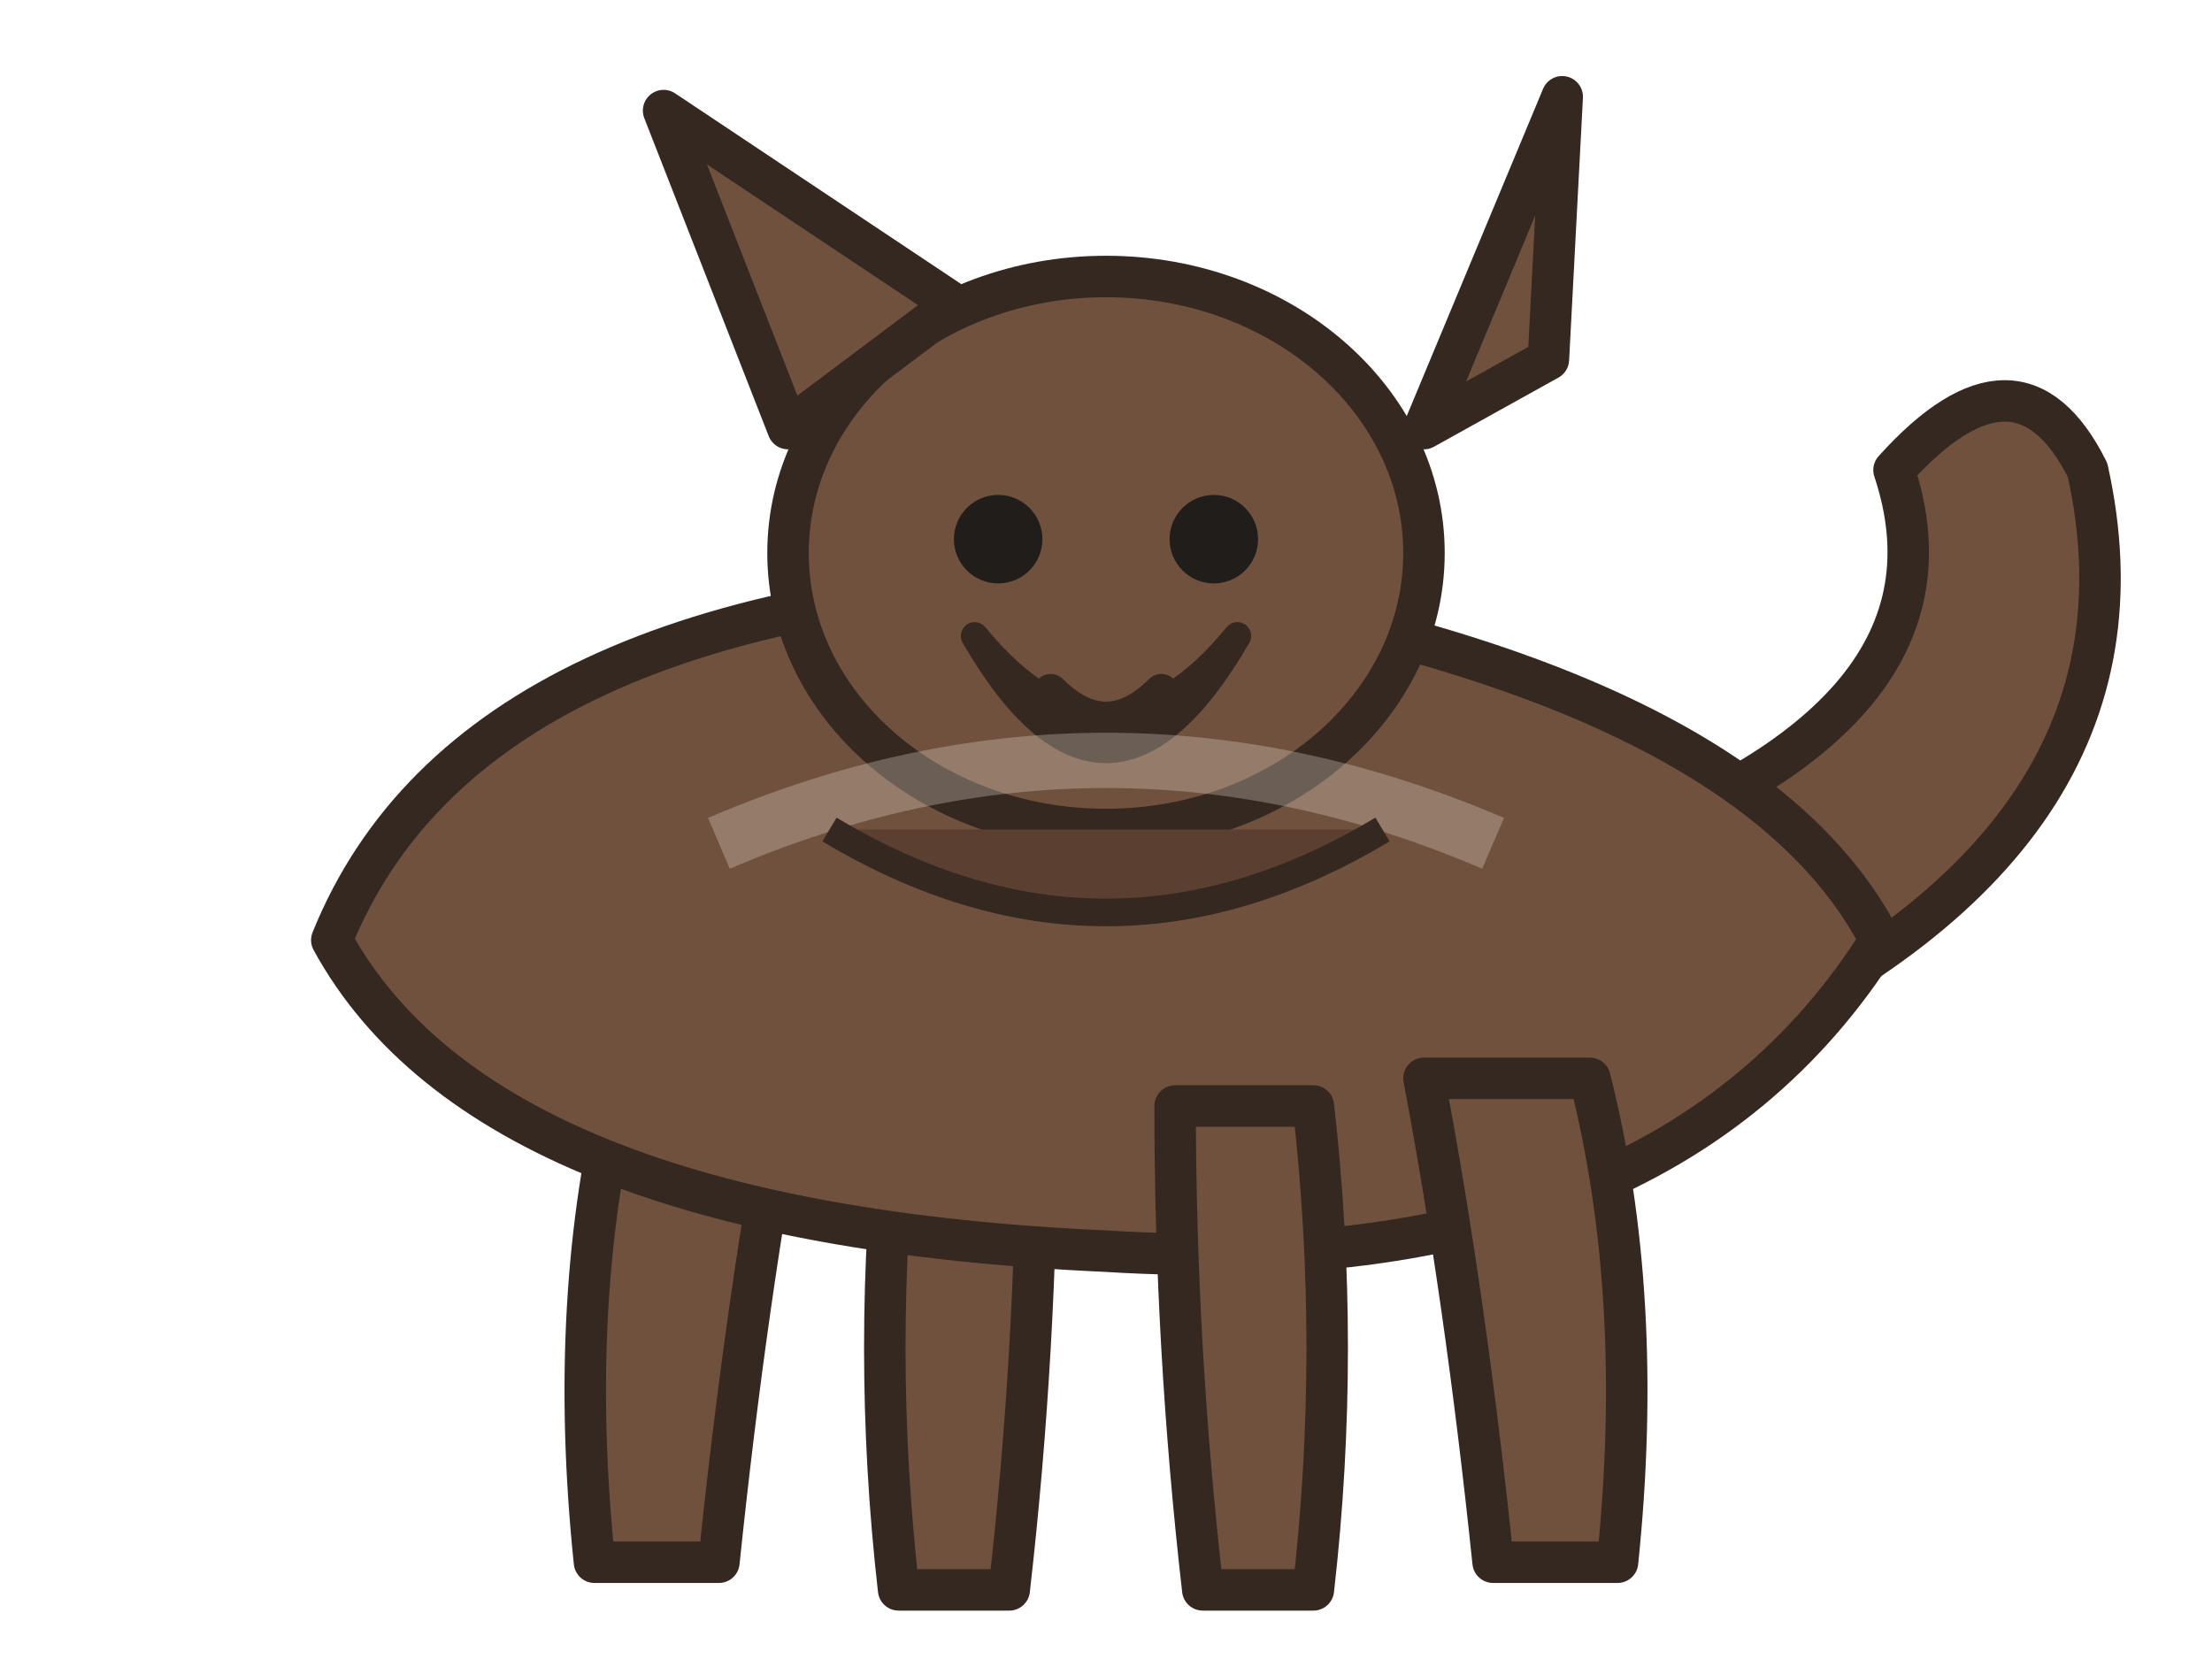
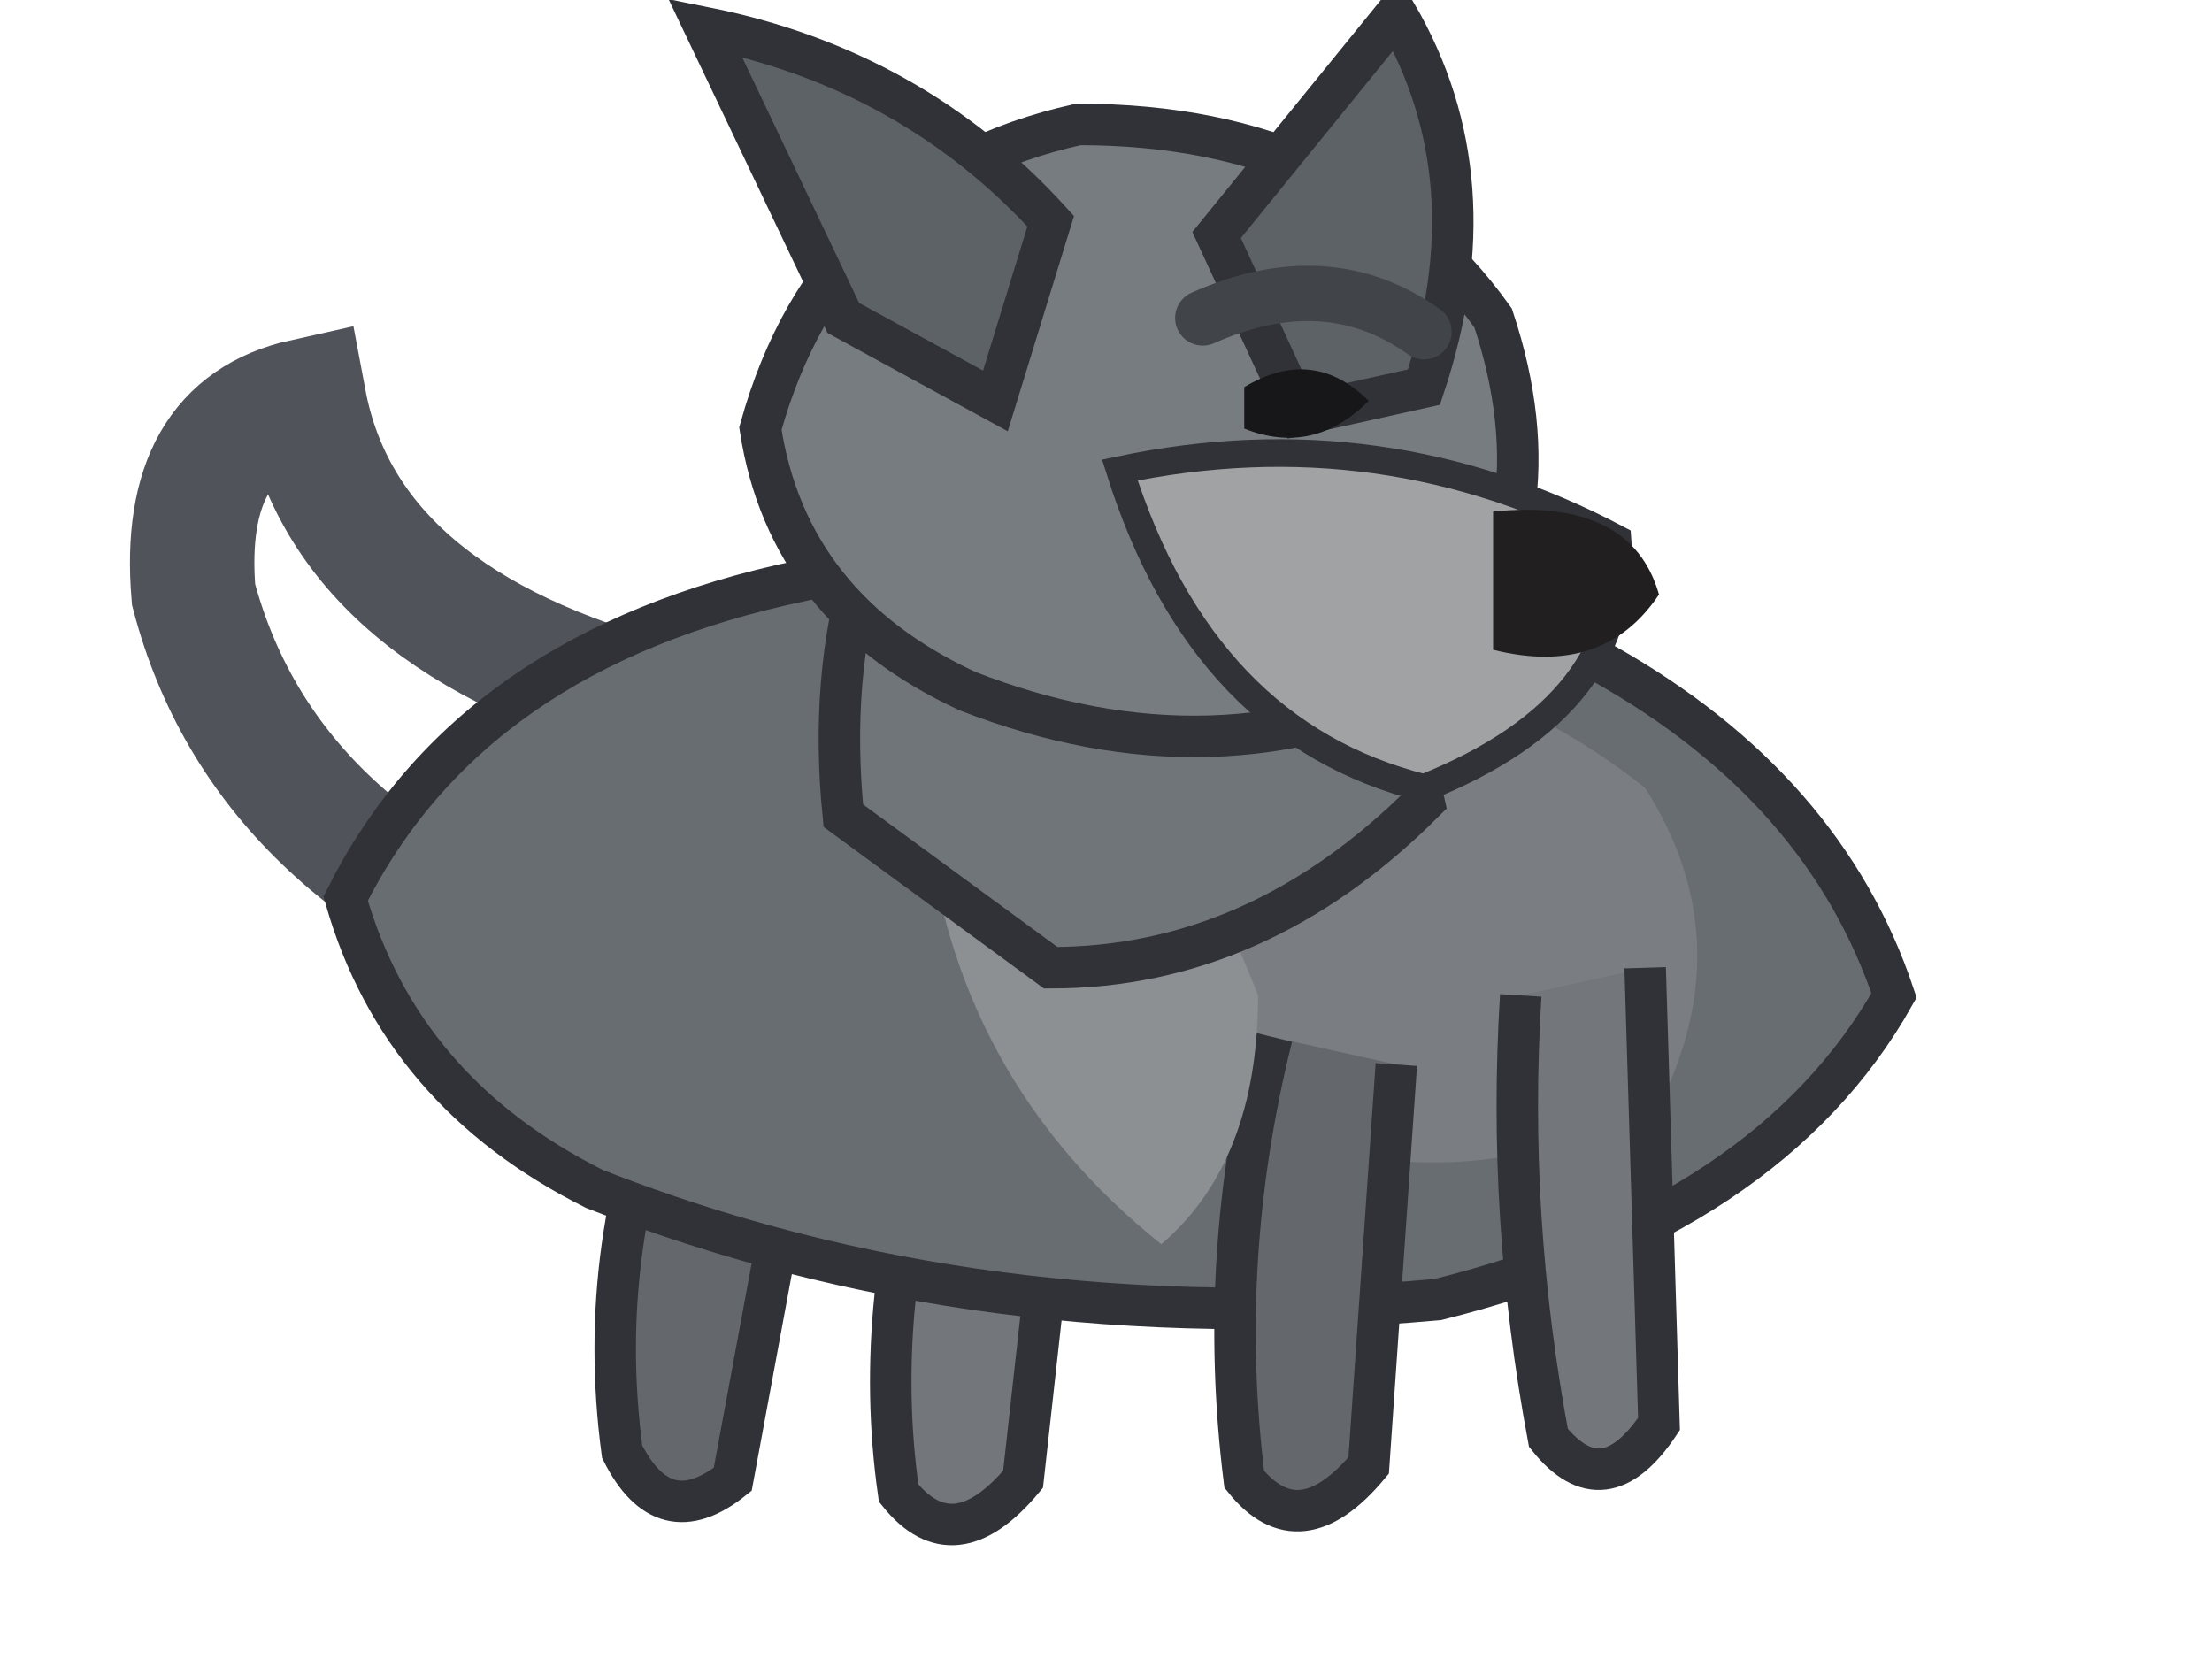
<svg xmlns="http://www.w3.org/2000/svg" viewBox="0 0 160 120" role="img" aria-label="wolf pet master artwork">
  <g id="pet-root">
    <g id="tail">
-       <path d="M123 76 Q157 61 151 34 Q146 24 137 34 Q143 52 114 62 Z" fill="#6f513d" stroke="#342820" stroke-width="3" stroke-linejoin="round" />
+       <path d="M42 70 Q19 62 14 43 Q13 31 22 29 Q25 45 48 51" fill="none" stroke="#50545a" stroke-width="9" stroke-linecap="round" />
    </g>
-     <g id="hind-legs">
-       <path d="M45 78 Q41 93.8 43 113.0 L52 113.0 Q54 93.8 57 78 Z" fill="#6f513d" stroke="#342820" stroke-width="3" stroke-linejoin="round" />
-       <path d="M65 80 Q63 97.5 65 115.0 L73 115.0 Q75 97.5 75 80 Z" fill="#6f513d" stroke="#342820" stroke-width="3" stroke-linejoin="round" />
+     <g id="rear-leg-left">
+       <path d="M49 76 Q43 90 45 105 Q48 111 53 107 L58 80" fill="#64686d" stroke="#303237" stroke-width="3" />
+     </g>
+     <g id="rear-leg-right">
+       <path d="M68 79 Q63 94 65 108 Q69 113 74 107 L77 80" fill="#73777b" stroke="#303237" stroke-width="3" />
    </g>
    <g id="body">
-       <path d="M 24 68 Q 34.1 43.0 80 41.8 Q 125.9 48.5 136 68 Q 120.3 93.0 80 90.5 Q 35.2 88.5 24 68 Z" fill="#6f513d" stroke="#342820" stroke-width="3" stroke-linejoin="round" />
+       <path d="M25 65             Q34 47 58 42             Q88 35 116 48             Q132 57 137 72             Q128 88 104 94             Q71 97 43 86             Q29 79 25 65Z" fill="#686d72" stroke="#303237" stroke-width="3" />
    </g>
-     <g id="front-legs">
-       <path d="M85 80 Q85 97.5 87 115.0 L95 115.0 Q97 97.5 95 80 Z" fill="#6f513d" stroke="#342820" stroke-width="3" stroke-linejoin="round" />
-       <path d="M103 78 Q106 93.8 108 113.0 L117 113.0 Q119 93.8 115 78 Z" fill="#6f513d" stroke="#342820" stroke-width="3" stroke-linejoin="round" />
+     <g id="shoulder">
+       <path d="M82 47 Q104 45 119 57 Q126 68 120 80             Q106 87 92 82 Q84 68 82 47Z" fill="#7a7e82" />
+     </g>
+     <g id="front-leg-left">
+       <path d="M92 75 Q88 91 90 107 Q94 112 99 106 L101 77" fill="#64686d" stroke="#303237" stroke-width="3" />
+     </g>
+     <g id="front-leg-right">
+       <path d="M110 72 Q109 88 112 104 Q116 109 120 103 L119 70" fill="#73777b" stroke="#303237" stroke-width="3" />
+     </g>
+     <g id="chest">
+       <path d="M72 47 Q84 54 91 72 Q91 84 84 90             Q69 78 67 59Z" fill="#8c9093" />
    </g>
    <g id="neck">
-       <path d="M 65.0 55 Q 67.3 28.0 80 28.0 Q 92.7 28.0 95.0 55 Z" fill="#6f513d" stroke="#342820" stroke-width="3" stroke-linejoin="round" />
+       <path d="M61 59 Q59 39 71 26 Q84 20 97 31             L103 58 Q91 70 76 70Z" fill="#70757a" stroke="#303237" stroke-width="3" />
    </g>
    <g id="head">
-       <ellipse cx="80" cy="40" rx="23" ry="20" fill="#6f513d" stroke="#342820" stroke-width="3" />
-       <path d="M57 31 L48 8 L69 22 Z" fill="#6f513d" stroke="#342820" stroke-width="3" stroke-linejoin="round" />
-       <path d="M103 31 L113 7 L112 26 Z" fill="#6f513d" stroke="#342820" stroke-width="3" stroke-linejoin="round" />
-       <path d="M 70.5 46 Q80 57.6 89.5 46 Q80 62.4 70.5 46 Z" fill="#d7b89a" stroke="#342820" stroke-width="2" stroke-linejoin="round" />
+       <path d="M55 31 Q60 13 78 9 Q98 9 108 23             Q113 38 104 49 Q88 57 70 50             Q57 44 55 31Z" fill="#777c81" stroke="#303237" stroke-width="3" />
    </g>
-     <g id="face">
-       <circle cx="72.2" cy="39" r="3.2" fill="#211d1b" />
-       <circle cx="87.8" cy="39" r="3.2" fill="#211d1b" />
-       <path d="M76 50 Q80 54 84 50" fill="none" stroke="#342820" stroke-width="2.5" stroke-linecap="round" />
+     <g id="ear-left">
+       <path d="M61 23 L51 2 Q66 5 76 16 L72 29Z" fill="#5d6267" stroke="#303237" stroke-width="3" />
    </g>
-     <g id="species-surface">
-       <path d="M52 61 Q80 49 108 61" fill="none" stroke="#f4eadf" stroke-width="4" opacity=".28" />
+     <g id="ear-right">
+       <path d="M88 17 L101 1 Q108 13 103 28 L94 30Z" fill="#5d6267" stroke="#303237" stroke-width="3" />
    </g>
-     <g id="markings">
-       <path d="M60 60 Q80 72 100 60" fill="#5b4032" stroke="#342820" stroke-width="2" stroke-linejoin="round" />
+     <g id="muzzle">
+       <path d="M81 34 Q100 30 117 39 Q118 51 103 57             Q87 53 81 34Z" fill="#a0a2a3" stroke="#303237" stroke-width="2" />
+     </g>
+     <g id="nose">
+       <path d="M108 37 Q118 36 120 43 Q116 49 108 47Z" fill="#211f20" />
+     </g>
+     <g id="eye">
+       <path d="M90 28 Q95 25 99 29 Q95 33 90 31Z" fill="#171719" />
+     </g>
+     <g id="brow">
+       <path d="M87 23 Q96 19 103 24" fill="none" stroke="#41454a" stroke-width="4" stroke-linecap="round" />
    </g>
  </g>
</svg>
